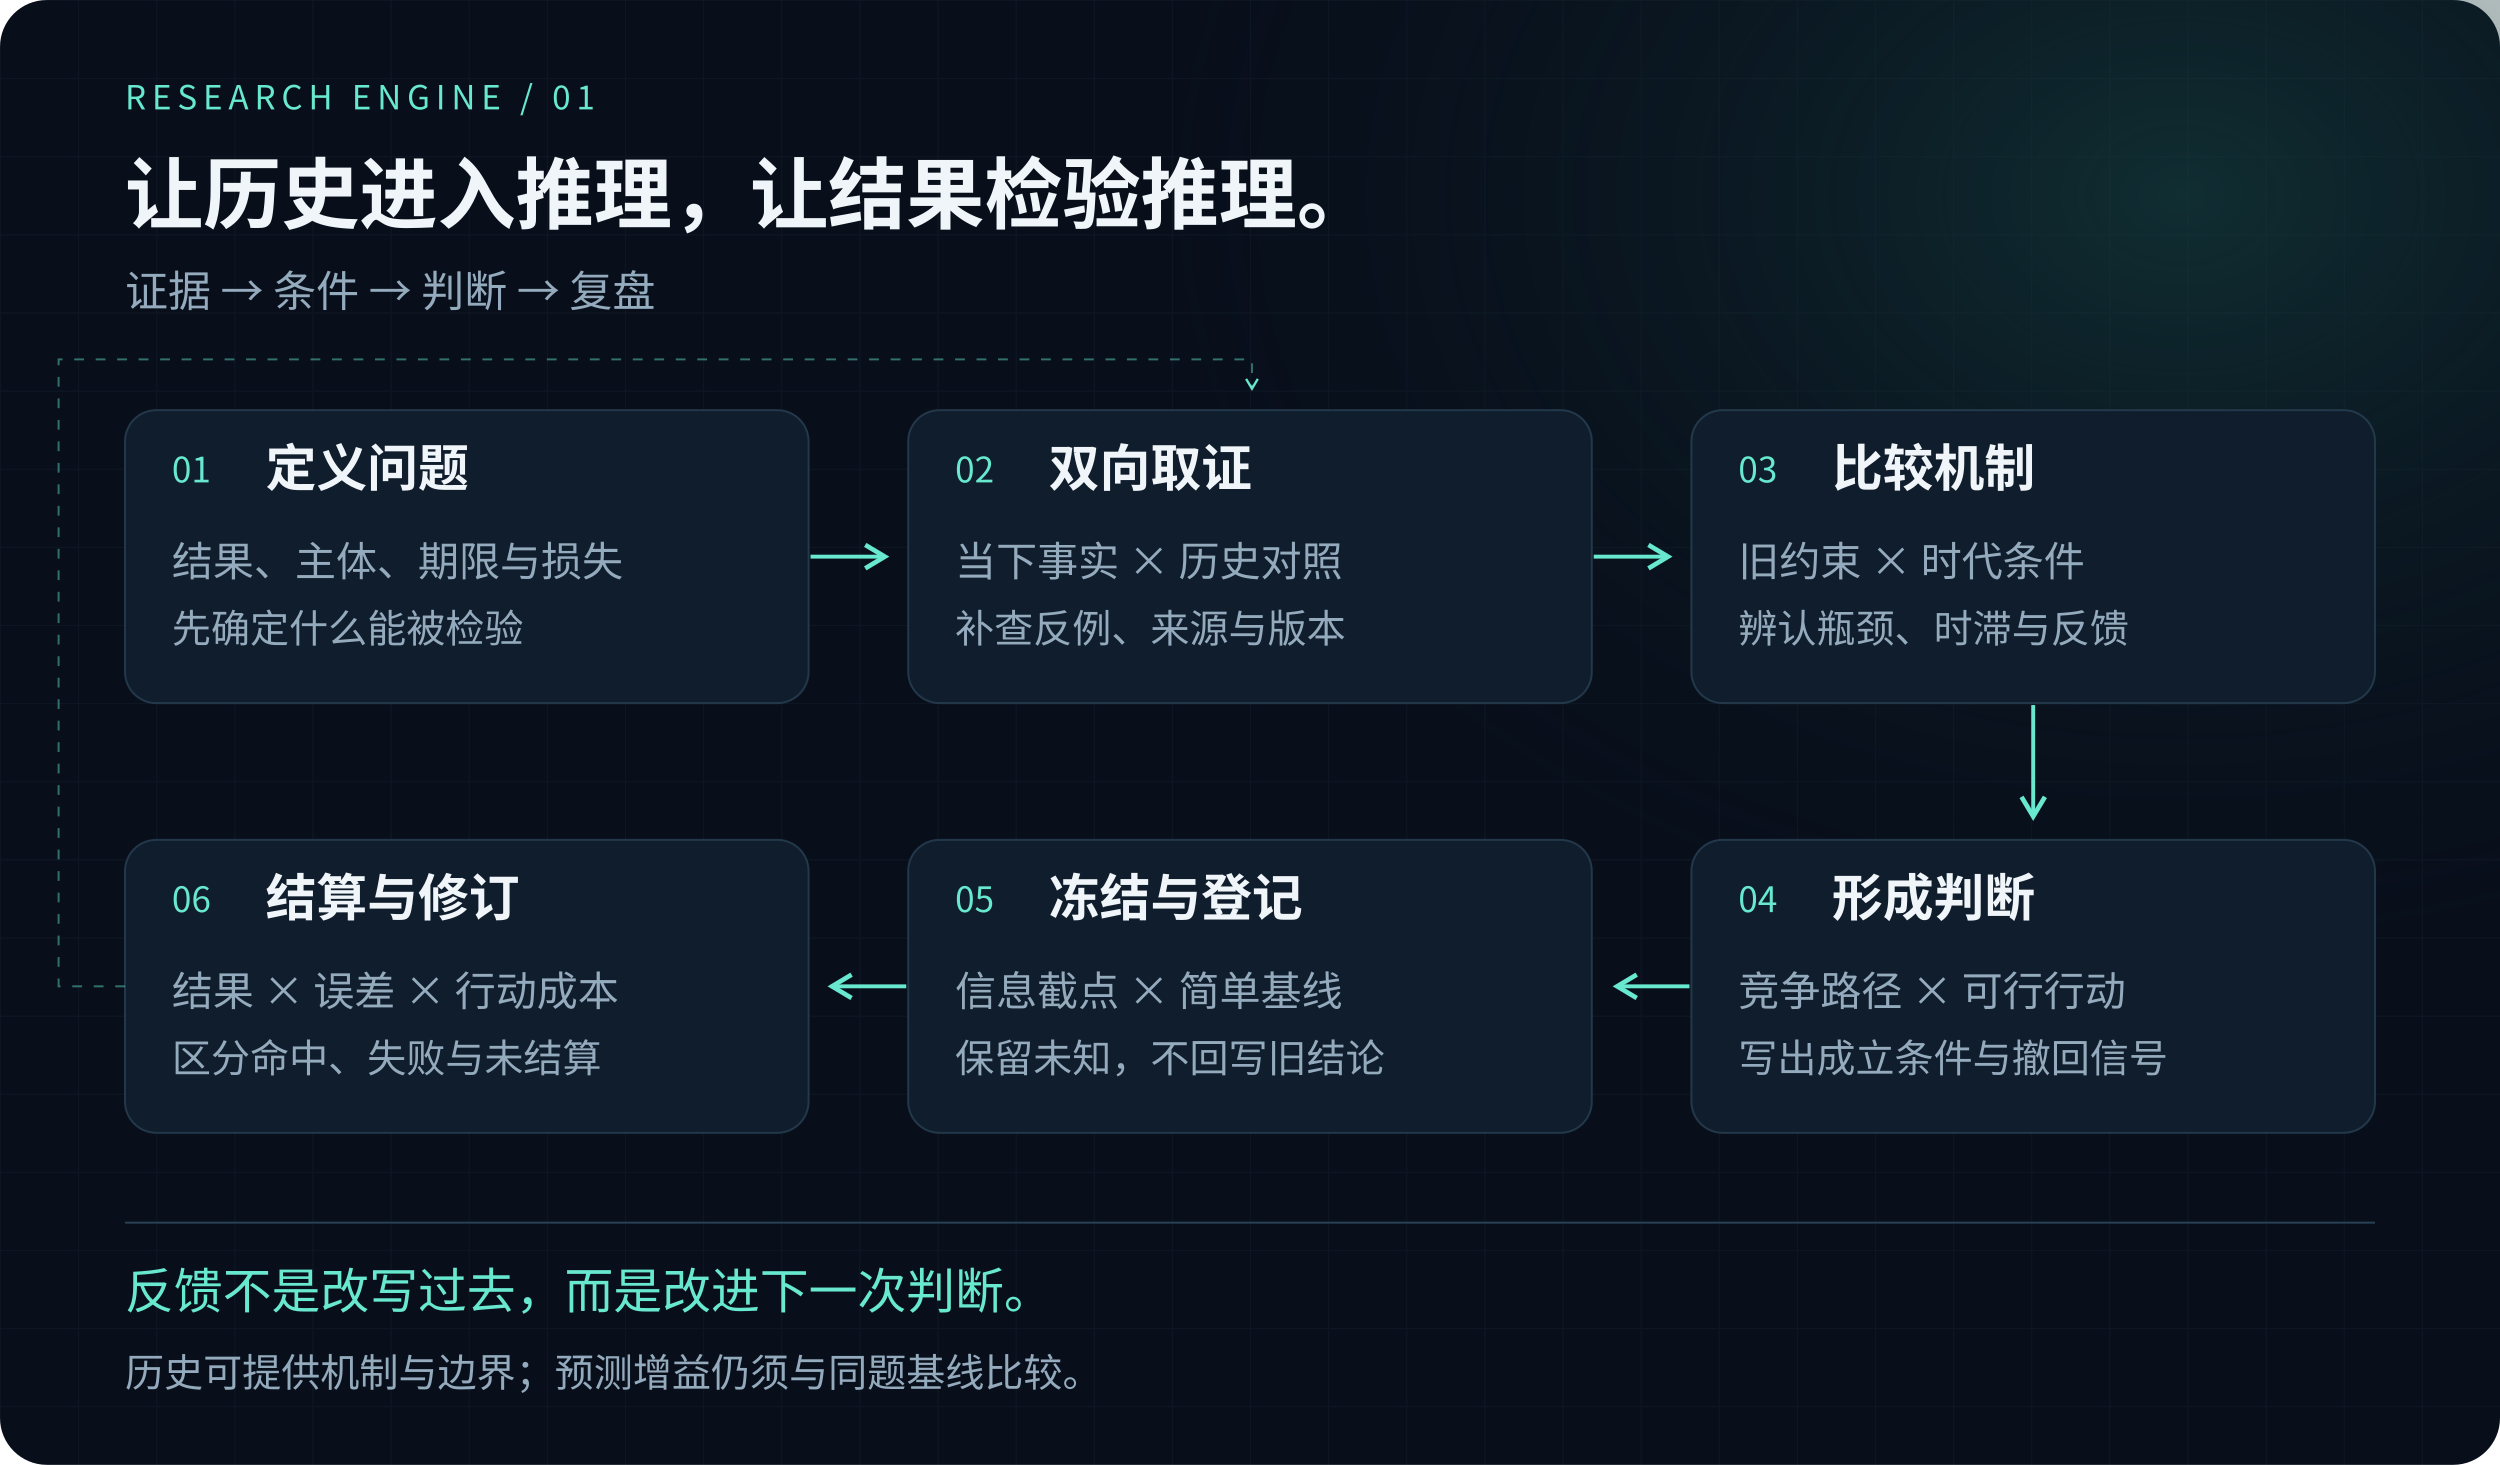
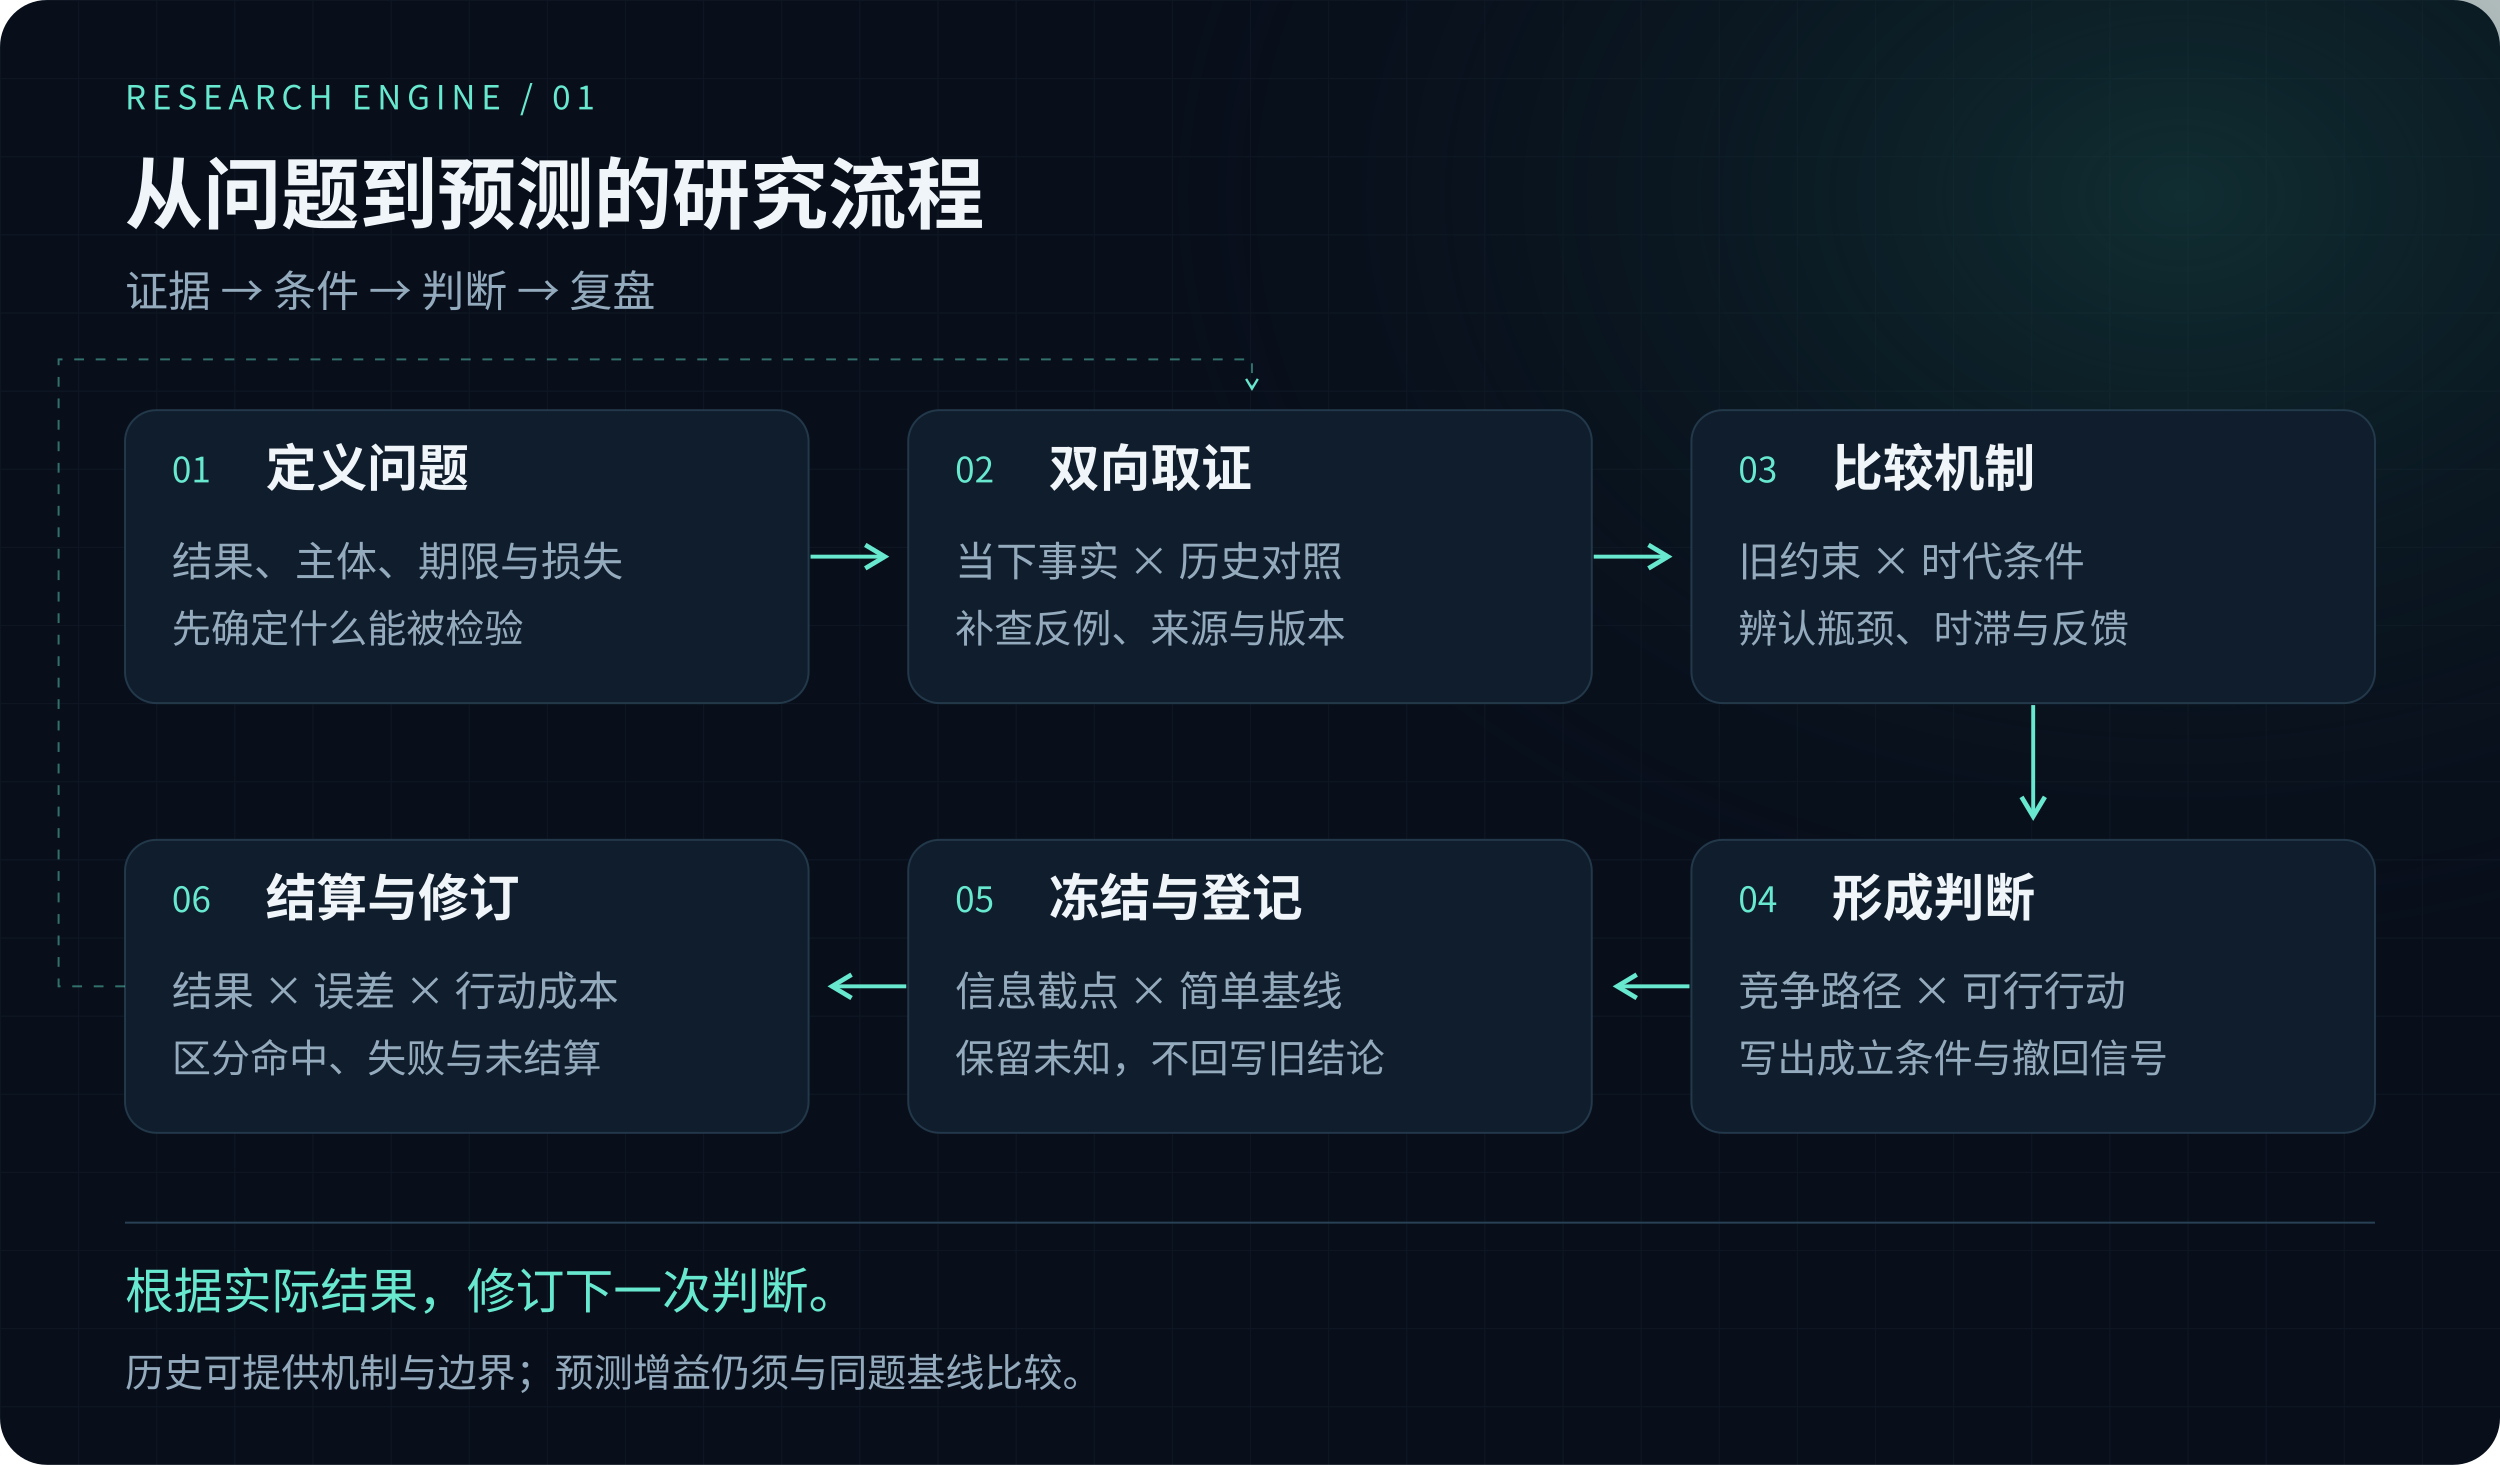
<svg xmlns="http://www.w3.org/2000/svg" width="1280" height="750" viewBox="0 0 1280 750" role="img" aria-labelledby="title desc">
  <defs>
    <radialGradient id="a">
      <stop stop-color="#174745" stop-opacity=".55" />
      <stop offset="1" stop-color="#080f1b" stop-opacity="0" />
    </radialGradient>
    <pattern id="grid" width="40" height="40" patternUnits="userSpaceOnUse">
      <path d="M40 0H0V40" fill="none" stroke="#8abac9" stroke-opacity=".045" />
    </pattern>
    <marker id="arrow" markerWidth="8" markerHeight="8" refX="6" refY="4" orient="auto">
      <path d="M1 1L6 4L1 7" fill="none" stroke="#67e8cf" stroke-width="1.2" />
    </marker>
  </defs>
  <rect width="1280" height="750" rx="24" fill="#080f1b" />
  <rect width="1280" height="750" rx="24" fill="url(#grid)" />
  <ellipse cx="1120" cy="100" rx="550" ry="400" fill="url(#a)" />
  <g font-family="'PingFang SC','Microsoft YaHei','Noto Sans CJK SC',sans-serif">
    <text x="64" y="56" fill="#67e8cf" font-size="17" font-weight="500" letter-spacing="3">RESEARCH ENGINE / 01</text>
-     <text x="64" y="114" fill="#eff5f8" font-size="40" font-weight="600">让历史进入推理，让结果检验推理。</text>
+     <text x="64" y="114" fill="#eff5f8" font-size="40" font-weight="600">从问题到预测的研究流程</text>
    <text x="64" y="157" fill="#94aabd" font-size="22" font-weight="400">证据 → 条件 → 判断 → 复盘</text>
    <rect x="64" y="210" width="350" height="150" rx="16" fill="#101d2c" stroke="#284154" stroke-opacity=".8" />
    <text x="88" y="247" fill="#67e8cf" font-size="18" font-weight="400">01</text>
    <text x="136" y="249" fill="#eff5f8" font-size="26" font-weight="600">定义问题</text>
    <text x="88" y="295" fill="#94aabd" font-size="21" font-weight="400">结果、主体、期限与损失</text>
    <text x="88" y="329" fill="#94aabd" font-size="20" font-weight="400">先确定什么能被检验</text>
    <rect x="465" y="210" width="350" height="150" rx="16" fill="#101d2c" stroke="#284154" stroke-opacity=".8" />
    <text x="489" y="247" fill="#67e8cf" font-size="18" font-weight="400">02</text>
    <text x="537" y="249" fill="#eff5f8" font-size="26" font-weight="600">双向取证</text>
    <text x="489" y="295" fill="#94aabd" font-size="21" font-weight="400">当下事实 × 历史对照</text>
    <text x="489" y="329" fill="#94aabd" font-size="20" font-weight="400">补查反例、来源与版本</text>
    <rect x="866" y="210" width="350" height="150" rx="16" fill="#101d2c" stroke="#284154" stroke-opacity=".8" />
    <text x="890" y="247" fill="#67e8cf" font-size="18" font-weight="400">03</text>
    <text x="938" y="249" fill="#eff5f8" font-size="26" font-weight="600">比较机制</text>
    <text x="890" y="295" fill="#94aabd" font-size="21" font-weight="400">旧约束 × 时代条件</text>
    <text x="890" y="329" fill="#94aabd" font-size="20" font-weight="400">辨认瓶颈、时滞与反馈</text>
    <rect x="866" y="430" width="350" height="150" rx="16" fill="#101d2c" stroke="#284154" stroke-opacity=".8" />
    <text x="890" y="467" fill="#67e8cf" font-size="18" font-weight="400">04</text>
    <text x="938" y="469" fill="#eff5f8" font-size="26" font-weight="600">形成判断</text>
    <text x="890" y="515" fill="#94aabd" font-size="21" font-weight="400">竞争路径 × 可行行动</text>
    <text x="890" y="549" fill="#94aabd" font-size="20" font-weight="400">写出成立条件与撤回信号</text>
    <rect x="465" y="430" width="350" height="150" rx="16" fill="#101d2c" stroke="#284154" stroke-opacity=".8" />
    <text x="489" y="467" fill="#67e8cf" font-size="18" font-weight="400">05</text>
    <text x="537" y="469" fill="#eff5f8" font-size="26" font-weight="600">冻结与登记</text>
    <text x="489" y="515" fill="#94aabd" font-size="21" font-weight="400">信息截点 × 简单基线</text>
    <text x="489" y="549" fill="#94aabd" font-size="20" font-weight="400">保留未知，不回写旧结论</text>
    <rect x="64" y="430" width="350" height="150" rx="16" fill="#101d2c" stroke="#284154" stroke-opacity=".8" />
    <text x="88" y="467" fill="#67e8cf" font-size="18" font-weight="400">06</text>
    <text x="136" y="469" fill="#eff5f8" font-size="26" font-weight="600">结算与修订</text>
    <text x="88" y="515" fill="#94aabd" font-size="21" font-weight="400">结果 × 误差 × 行动成本</text>
    <text x="88" y="549" fill="#94aabd" font-size="20" font-weight="400">区分命中、失败与未结算</text>
    <path d="M415 285H453" fill="none" stroke="#67e8cf" stroke-width="2" marker-end="url(#arrow)" />
    <path d="M816 285H854" fill="none" stroke="#67e8cf" stroke-width="2" marker-end="url(#arrow)" />
    <path d="M1041 361V418" fill="none" stroke="#67e8cf" stroke-width="2" marker-end="url(#arrow)" />
    <path d="M865 505H828" fill="none" stroke="#67e8cf" stroke-width="2" marker-end="url(#arrow)" />
    <path d="M464 505H426" fill="none" stroke="#67e8cf" stroke-width="2" marker-end="url(#arrow)" />
    <path d="M64 505H30V184H641V199" fill="none" stroke="#67e8cf" stroke-opacity=".45" stroke-dasharray="5 6" marker-end="url(#arrow)" />
    <path d="M64 626H1216" stroke="#284154" />
-     <text x="64" y="670" fill="#67e8cf" font-size="25" font-weight="500">反馈不是改写过去，而是改进下一次判断。</text>
+     <text x="64" y="670" fill="#67e8cf" font-size="25" font-weight="500">根据实际结果，修订下一次判断。</text>
    <text x="64" y="710" fill="#94aabd" font-size="20" font-weight="400">历史可提供机制与边界；预测增益仍须与同题基线比较。</text>
  </g>
</svg>
